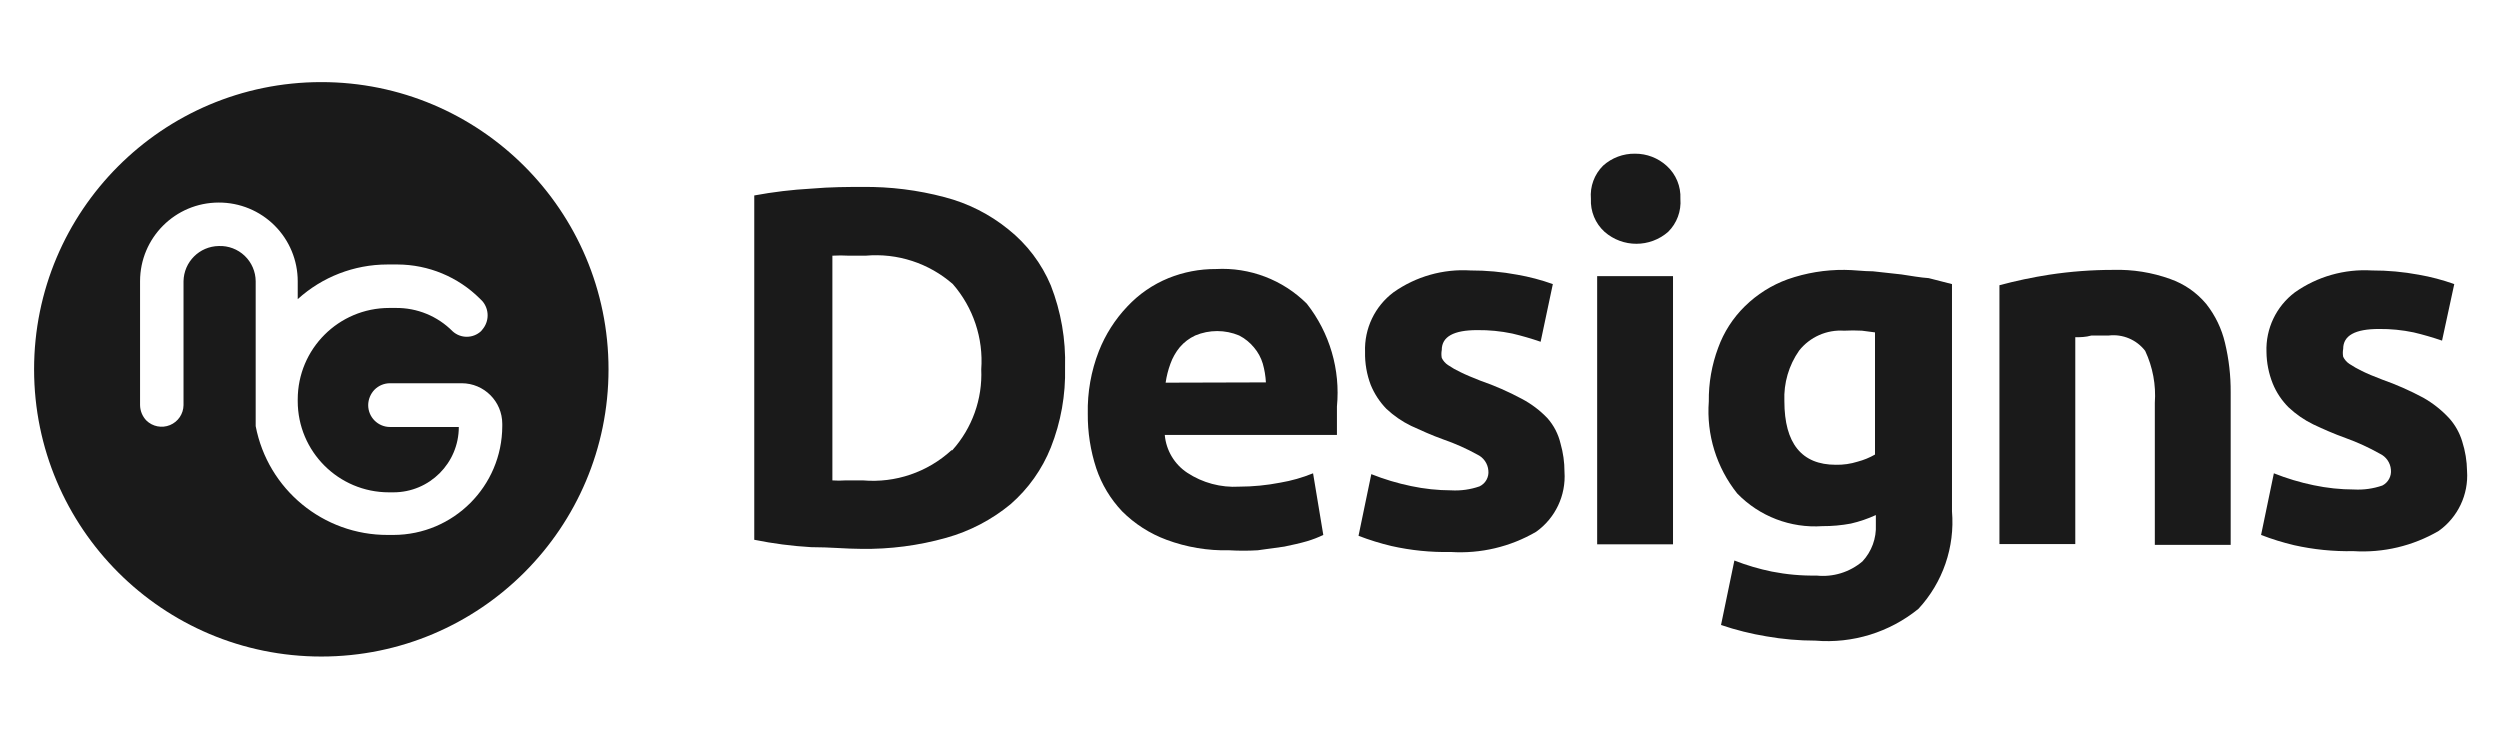
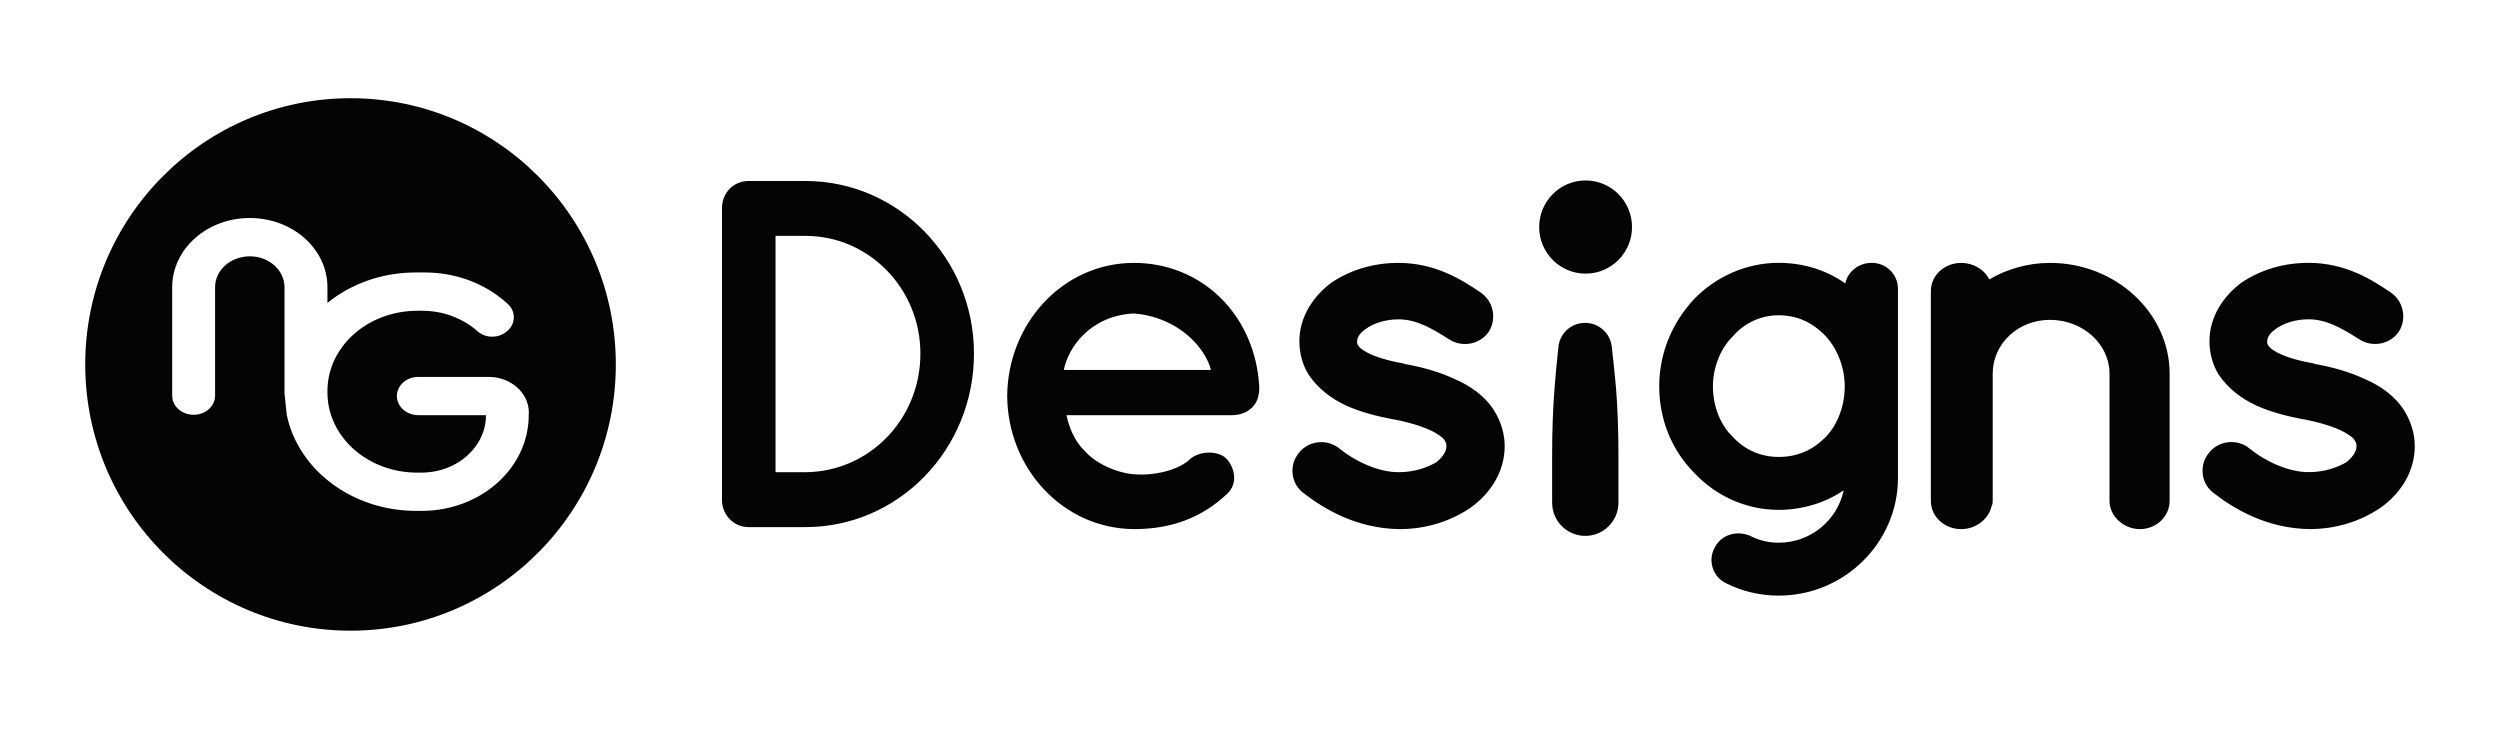
- <svg xmlns="http://www.w3.org/2000/svg" id="Layer_1" data-name="Layer 1" viewBox="0 0 88 26">
-   <defs>
-     <style>.cls-1{fill:#1a1a1a;}</style>
-   </defs>
-   <path class="cls-1" d="M11.3,2.89A10.11,10.11,0,1,0,21.42,13,10.11,10.11,0,0,0,11.3,2.89ZM17.68,15a3.84,3.84,0,0,1-3.83,3.83h-.2A4.72,4.72,0,0,1,9,15H9L9,14.16V9.9A1.25,1.25,0,0,0,7.7,8.66,1.26,1.26,0,0,0,6.46,9.9v4.36a.77.77,0,0,1-1.31.54.8.8,0,0,1-.22-.54V9.9A2.77,2.77,0,0,1,7.7,7.13h0A2.77,2.77,0,0,1,10.48,9.9v.63a4.7,4.7,0,0,1,3.15-1.22H14a4.13,4.13,0,0,1,2.89,1.2l.09.09a.77.77,0,0,1,0,1l-.05.06a.74.74,0,0,1-1,0,2.77,2.77,0,0,0-2-.82H13.7a3.22,3.22,0,0,0-3.22,3.22v.06a3.21,3.21,0,0,0,3.21,3.21h.16a2.3,2.3,0,0,0,2.3-2.3H13.73a.77.77,0,0,1-.77-.77.8.8,0,0,1,.22-.54.77.77,0,0,1,.55-.23h2.52a1.43,1.43,0,0,1,1.43,1.43V15h0Z" />
-   <path class="cls-1" d="M35.49,8.07a5.92,5.92,0,0,0-2.24-1.13,10.78,10.78,0,0,0-2.89-.36c-.51,0-1.11,0-1.81.06a15.79,15.79,0,0,0-2,.24V19a14.15,14.15,0,0,0,2,.26c.67,0,1.25.06,1.76.06a10.47,10.47,0,0,0,3-.39,6.16,6.16,0,0,0,2.26-1.18,5.21,5.21,0,0,0,1.42-2,7.16,7.16,0,0,0,.5-2.81,7.37,7.37,0,0,0-.5-2.89A5,5,0,0,0,35.49,8.07Zm-2,7.78a4.09,4.09,0,0,1-3.11,1.06h-.62a3.13,3.13,0,0,1-.46,0V9a5,5,0,0,1,.58,0h.59a4.11,4.11,0,0,1,3.07,1,4.12,4.12,0,0,1,1,3A4,4,0,0,1,33.52,15.85Z" />
-   <path class="cls-1" d="M42.8,9.47a4.39,4.39,0,0,0-1.67.32,4.1,4.1,0,0,0-1.45,1,4.88,4.88,0,0,0-1,1.57,5.72,5.72,0,0,0-.39,2.2,6,6,0,0,0,.3,1.93A4.09,4.09,0,0,0,39.5,18a4.34,4.34,0,0,0,1.56,1,5.91,5.91,0,0,0,2.21.37,8.54,8.54,0,0,0,1,0l.94-.13c.29-.06.56-.12.8-.19a3.81,3.81,0,0,0,.57-.22l-.36-2.17a5.49,5.49,0,0,1-1.16.33,7.64,7.64,0,0,1-1.44.14,3,3,0,0,1-1.83-.49A1.78,1.78,0,0,1,41,15.31h6.06c0-.14,0-.3,0-.49s0-.36,0-.51A5.07,5.07,0,0,0,46,10.69,4.21,4.21,0,0,0,42.8,9.47Zm-1.77,4a3.29,3.29,0,0,1,.17-.67,1.94,1.94,0,0,1,.33-.58,1.61,1.61,0,0,1,.54-.41,2,2,0,0,1,1.55,0,1.66,1.66,0,0,1,.52.42,1.57,1.57,0,0,1,.31.57,3,3,0,0,1,.11.66Z" />
-   <path class="cls-1" d="M54.47,14.72a3.53,3.53,0,0,0-.9-.68,10,10,0,0,0-1.46-.64c-.28-.11-.52-.21-.7-.3a3.1,3.1,0,0,1-.44-.25.63.63,0,0,1-.22-.25.78.78,0,0,1,0-.28c0-.47.42-.7,1.25-.7a5.7,5.7,0,0,1,1.23.12,10.51,10.51,0,0,1,1,.29L54.66,10a7.55,7.55,0,0,0-1.25-.33,8.88,8.88,0,0,0-1.65-.15,4.24,4.24,0,0,0-2.71.77,2.51,2.51,0,0,0-1,2.1,3.09,3.09,0,0,0,.2,1.16,2.66,2.66,0,0,0,.55.84,3.52,3.52,0,0,0,.87.6c.35.16.72.33,1.14.48A7.66,7.66,0,0,1,52,16a.68.68,0,0,1,.39.56.55.55,0,0,1-.31.56,2.59,2.59,0,0,1-1,.14,6.9,6.9,0,0,1-1.41-.15,8.37,8.37,0,0,1-1.4-.42l-.45,2.17a8.88,8.88,0,0,0,1.16.36,8.69,8.69,0,0,0,2.09.21,5.3,5.3,0,0,0,3-.71,2.39,2.39,0,0,0,1-2.11,3.59,3.59,0,0,0-.14-1A2.06,2.06,0,0,0,54.47,14.72Z" />
-   <path class="cls-1" d="M57.55,5.41a1.64,1.64,0,0,0-1.12.42A1.47,1.47,0,0,0,56,7a1.47,1.47,0,0,0,.48,1.16,1.7,1.7,0,0,0,2.24,0A1.47,1.47,0,0,0,59.15,7a1.47,1.47,0,0,0-.48-1.16A1.64,1.64,0,0,0,57.55,5.41Z" />
-   <rect class="cls-1" x="56.22" y="9.72" width="2.67" height="9.44" />
-   <path class="cls-1" d="M66.93,9.66l-1-.11c-.34,0-.68-.05-1-.05a5.88,5.88,0,0,0-2,.33,4.18,4.18,0,0,0-1.51.95,3.91,3.91,0,0,0-.94,1.46,5.21,5.21,0,0,0-.33,1.89,4.64,4.64,0,0,0,1,3.24,3.81,3.81,0,0,0,3,1.15,5.24,5.24,0,0,0,1-.09,4.57,4.57,0,0,0,.88-.3v.34a1.77,1.77,0,0,1-.47,1.29,2.15,2.15,0,0,1-1.62.5,7.45,7.45,0,0,1-1.57-.14,8.06,8.06,0,0,1-1.32-.39L60.58,22a10.11,10.11,0,0,0,1.6.4,10,10,0,0,0,1.72.15,5.08,5.08,0,0,0,3.63-1.12A4.5,4.5,0,0,0,68.71,18V10l-.82-.21C67.59,9.77,67.27,9.71,66.93,9.66ZM66,16a2.49,2.49,0,0,1-.61.25,2.39,2.39,0,0,1-.77.11c-1.2,0-1.81-.75-1.81-2.24a2.89,2.89,0,0,1,.52-1.78,1.86,1.86,0,0,1,1.58-.7,5.78,5.78,0,0,1,.63,0l.46.06Z" />
-   <path class="cls-1" d="M77.66,10.7a2.9,2.9,0,0,0-1.27-.88,5.44,5.44,0,0,0-2-.32,14.91,14.91,0,0,0-2.26.17,16.6,16.6,0,0,0-1.75.37v9.11h2.67V11.87c.17,0,.36,0,.57-.06l.61,0a1.41,1.41,0,0,1,1.28.54,3.69,3.69,0,0,1,.34,1.83v5h2.67V13.82a7.26,7.26,0,0,0-.2-1.75A3.5,3.5,0,0,0,77.66,10.7Z" />
-   <path class="cls-1" d="M86.67,15.54a2.16,2.16,0,0,0-.46-.82A3.78,3.78,0,0,0,85.3,14a10.31,10.31,0,0,0-1.45-.64c-.29-.11-.53-.21-.71-.3a3.81,3.81,0,0,1-.44-.25.63.63,0,0,1-.22-.25.78.78,0,0,1,0-.28c0-.47.42-.7,1.26-.7a5.67,5.67,0,0,1,1.22.12,10.51,10.51,0,0,1,1,.29L86.39,10a7.55,7.55,0,0,0-1.25-.33,8.88,8.88,0,0,0-1.65-.15,4.26,4.26,0,0,0-2.71.77,2.51,2.51,0,0,0-1,2.1A3.09,3.09,0,0,0,80,13.5a2.53,2.53,0,0,0,.56.84,3.52,3.52,0,0,0,.87.6c.34.16.72.33,1.14.48a7.92,7.92,0,0,1,1.2.55.68.68,0,0,1,.39.56.56.56,0,0,1-.3.56,2.62,2.62,0,0,1-1,.14,6.92,6.92,0,0,1-1.42-.15,8.37,8.37,0,0,1-1.4-.42l-.45,2.17a8.88,8.88,0,0,0,1.16.36,8.69,8.69,0,0,0,2.09.21,5.3,5.3,0,0,0,3-.71,2.39,2.39,0,0,0,1-2.11A3.59,3.59,0,0,0,86.67,15.54Z" />
+ <svg xmlns="http://www.w3.org/2000/svg" width="88" height="26" viewBox="0 0 88 26" fill="none">
+   <path fill-rule="evenodd" clip-rule="evenodd" d="M21.677 12.829C21.677 18.004 17.496 22.2 12.339 22.2C7.181 22.2 3 18.004 3 12.829C3 7.653 7.181 3.457 12.339 3.457C17.496 3.457 21.677 7.653 21.677 12.829ZM18.611 14.614C18.611 16.477 16.922 17.983 14.84 17.983H14.651C12.381 17.983 10.493 16.527 10.094 14.605L10.015 13.847V10.112C10.015 9.512 9.47 9.022 8.793 9.022C8.458 9.022 8.148 9.146 7.928 9.339C7.708 9.537 7.571 9.809 7.571 10.107V13.926C7.571 14.297 7.236 14.6 6.816 14.6C6.606 14.6 6.418 14.525 6.281 14.402C6.145 14.283 6.061 14.114 6.061 13.931V10.112C6.061 8.764 7.283 7.674 8.793 7.674C10.304 7.674 11.526 8.764 11.526 10.112V10.662C12.344 9.998 13.435 9.591 14.63 9.591H14.961C16.031 9.591 17.053 9.968 17.809 10.642L17.892 10.716C18.013 10.835 18.087 10.993 18.087 11.167C18.087 11.335 18.018 11.494 17.898 11.613L17.84 11.662C17.557 11.915 17.095 11.915 16.812 11.662C16.55 11.429 16.246 11.251 15.915 11.127C15.585 11.003 15.223 10.939 14.856 10.939H14.693C12.942 10.939 11.526 12.202 11.526 13.762V13.817C11.526 15.372 12.937 16.636 14.683 16.636H14.84C16.088 16.636 17.106 15.734 17.106 14.614H14.725C14.31 14.614 13.97 14.312 13.97 13.941C13.97 13.753 14.054 13.589 14.19 13.465C14.326 13.341 14.515 13.267 14.725 13.267H17.206C17.982 13.267 18.616 13.832 18.616 14.525L18.611 14.614ZM54.635 16.019C54.635 15.162 54.664 14.362 54.723 13.621C54.76 13.15 54.805 12.675 54.858 12.196C54.911 11.721 55.316 11.365 55.795 11.365C56.273 11.365 56.678 11.721 56.733 12.196C56.788 12.675 56.838 13.15 56.881 13.621C56.94 14.362 56.969 15.162 56.969 16.019V17.695C56.969 18.34 56.447 18.863 55.802 18.863C55.157 18.863 54.635 18.34 54.635 17.695V16.019ZM54.179 7.992C54.179 7.086 54.911 6.352 55.813 6.352C56.716 6.352 57.447 7.086 57.447 7.992C57.447 8.898 56.716 9.632 55.813 9.632C54.911 9.632 54.179 8.898 54.179 7.992ZM28.353 18.554H26.347C25.82 18.554 25.413 18.119 25.413 17.597V7.328C25.413 6.789 25.82 6.371 26.347 6.371H28.353C31.633 6.371 34.284 9.104 34.284 12.445C34.284 15.822 31.633 18.554 28.353 18.554ZM28.353 8.303H27.299V16.622H28.353C30.596 16.605 32.398 14.76 32.398 12.445C32.398 10.165 30.596 8.303 28.353 8.303ZM43.191 17.388C42.295 18.232 41.215 18.625 39.917 18.625C37.411 18.607 35.472 16.488 35.453 13.94C35.472 11.39 37.411 9.254 39.917 9.254C42.295 9.254 44.179 11.072 44.325 13.602V13.696C44.325 13.733 44.325 13.827 44.307 13.864C44.252 14.314 43.868 14.614 43.355 14.614H37.539C37.63 15.045 37.831 15.533 38.161 15.851C38.545 16.301 39.276 16.639 39.917 16.695C40.575 16.751 41.362 16.582 41.819 16.226C42.203 15.814 42.953 15.87 43.191 16.17C43.429 16.432 43.612 16.995 43.191 17.388ZM42.624 13.021C42.441 12.271 41.508 11.166 39.917 11.034C38.362 11.109 37.593 12.253 37.447 13.021H42.624ZM45.853 17.332C46.62 17.932 47.77 18.607 49.265 18.625C50.205 18.625 51.067 18.344 51.757 17.875C52.447 17.388 52.965 16.62 52.965 15.701C52.965 15.27 52.831 14.839 52.601 14.464C52.275 13.94 51.757 13.583 51.24 13.358C50.684 13.096 50.09 12.927 49.457 12.815H49.438L49.419 12.796C48.767 12.684 48.269 12.515 48.02 12.346C47.885 12.271 47.828 12.196 47.809 12.159C47.77 12.103 47.77 12.084 47.77 12.009C47.77 11.915 47.828 11.747 48.077 11.578C48.326 11.39 48.748 11.241 49.227 11.241C49.84 11.241 50.377 11.54 50.991 11.934C51.47 12.253 52.102 12.121 52.409 11.672C52.697 11.203 52.562 10.585 52.102 10.285C51.489 9.872 50.55 9.254 49.227 9.254C48.345 9.254 47.54 9.497 46.869 9.947C46.237 10.416 45.738 11.147 45.738 12.009C45.738 12.44 45.853 12.852 46.064 13.19C46.409 13.696 46.869 14.033 47.387 14.277C47.885 14.502 48.46 14.652 49.055 14.764H49.074C49.764 14.895 50.339 15.102 50.607 15.289C50.761 15.383 50.837 15.458 50.856 15.514C50.895 15.57 50.914 15.608 50.914 15.701C50.914 15.851 50.837 16.039 50.569 16.264C50.262 16.451 49.783 16.62 49.265 16.62C48.518 16.639 47.655 16.207 47.157 15.795C46.735 15.439 46.064 15.495 45.719 15.945C45.374 16.357 45.432 16.995 45.853 17.332ZM66.808 13.6V10.167C66.808 9.666 66.406 9.252 65.88 9.252C65.425 9.252 65.04 9.563 64.953 9.977C64.322 9.528 63.517 9.252 62.606 9.252C61.451 9.252 60.383 9.752 59.63 10.529C58.877 11.34 58.404 12.409 58.404 13.6C58.404 14.807 58.877 15.877 59.63 16.636C60.383 17.447 61.451 17.947 62.606 17.947C63.464 17.947 64.27 17.689 64.9 17.257C64.672 18.31 63.744 19.103 62.606 19.103C62.239 19.103 61.906 19.017 61.608 18.862C61.118 18.655 60.575 18.827 60.347 19.293C60.102 19.759 60.312 20.328 60.768 20.535C61.31 20.811 61.958 20.966 62.606 20.966C64.935 20.966 66.808 19.086 66.808 16.826V13.617V13.6ZM64.27 15.377C63.814 15.842 63.272 16.084 62.606 16.084C61.993 16.084 61.416 15.842 60.995 15.377C60.575 14.98 60.295 14.324 60.295 13.6C60.295 12.91 60.575 12.254 60.995 11.84C61.416 11.357 61.993 11.098 62.606 11.098C63.272 11.098 63.814 11.357 64.27 11.84C64.655 12.254 64.935 12.91 64.935 13.6C64.935 14.324 64.655 14.98 64.27 15.377ZM70.022 9.835C70.627 9.479 71.373 9.254 72.159 9.254C74.497 9.254 76.371 11.034 76.371 13.152V17.632C76.371 18.175 75.908 18.625 75.323 18.625C74.759 18.625 74.255 18.175 74.255 17.632V13.152C74.255 12.103 73.308 11.259 72.159 11.259C71.03 11.259 70.143 12.103 70.143 13.152V17.632C70.143 17.688 70.143 17.744 70.103 17.819C70.002 18.269 69.559 18.625 69.035 18.625C68.43 18.625 67.966 18.175 67.966 17.632V13.152V10.247C67.966 9.704 68.43 9.254 69.035 9.254C69.458 9.254 69.841 9.479 70.022 9.835ZM77.888 17.33C78.655 17.93 79.805 18.605 81.3 18.624C82.24 18.624 83.102 18.343 83.792 17.874C84.483 17.387 85 16.618 85 15.7C85 15.269 84.866 14.838 84.636 14.463C84.31 13.938 83.792 13.582 83.275 13.357C82.719 13.095 82.125 12.926 81.492 12.813H81.473L81.454 12.795C80.802 12.682 80.304 12.513 80.054 12.345C79.92 12.27 79.863 12.195 79.844 12.157C79.805 12.101 79.805 12.082 79.805 12.007C79.805 11.914 79.863 11.745 80.112 11.576C80.361 11.389 80.783 11.239 81.262 11.239C81.876 11.239 82.412 11.539 83.026 11.932C83.505 12.251 84.137 12.12 84.444 11.67C84.732 11.201 84.597 10.583 84.137 10.283C83.524 9.871 82.585 9.252 81.262 9.252C80.38 9.252 79.575 9.496 78.904 9.946C78.272 10.414 77.773 11.145 77.773 12.007C77.773 12.438 77.888 12.851 78.099 13.188C78.444 13.694 78.904 14.032 79.422 14.275C79.92 14.5 80.495 14.65 81.09 14.763H81.109C81.799 14.894 82.374 15.1 82.642 15.287C82.796 15.381 82.872 15.456 82.891 15.512C82.93 15.569 82.949 15.606 82.949 15.7C82.949 15.85 82.872 16.037 82.604 16.262C82.297 16.449 81.818 16.618 81.3 16.618C80.553 16.637 79.69 16.206 79.192 15.793C78.77 15.437 78.099 15.493 77.754 15.943C77.409 16.356 77.467 16.993 77.888 17.33Z" fill="#040404" />
</svg>
